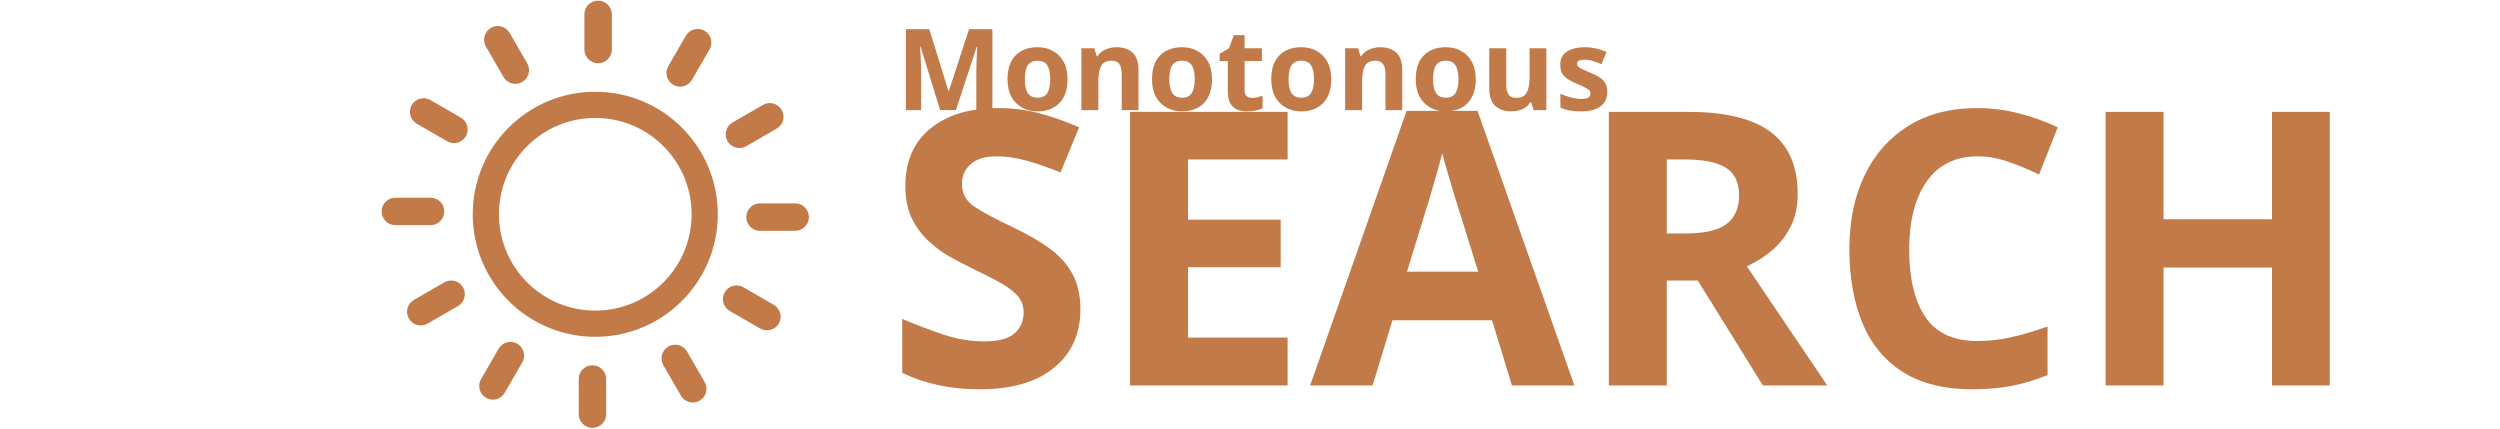
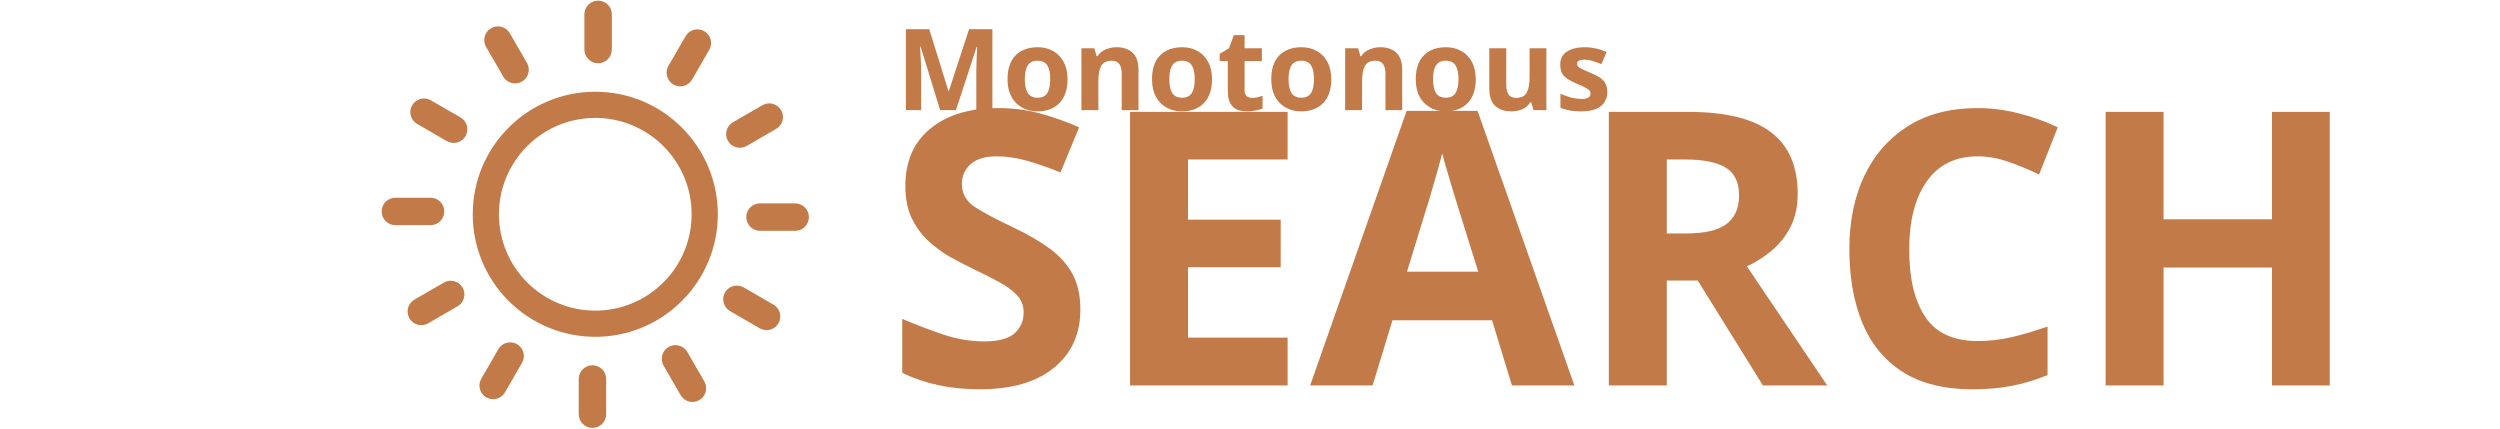
- <svg xmlns="http://www.w3.org/2000/svg" width="853.677" height="146.304" viewBox="0 0 225.869 38.71" version="1.1" id="svg1">
-   <defs id="defs1" />
-   <path d="M 43.901,4.21 C 43.558,3.619 43.761,2.862 44.351,2.519 44.941,2.177 45.699,2.378 46.042,2.969 l 1.589,2.75 c 0.343,0.59 0.14,1.348 -0.45,1.69 -0.59,0.343 -1.348,0.142 -1.69,-0.45 z m 9.88,4.079 c 3.058,0 5.824,1.238 7.828,3.243 2.002,2.004 3.243,4.772 3.243,7.828 0,3.058 -1.238,5.824 -3.243,7.828 -2.004,2.004 -4.77,3.243 -7.828,3.243 -3.058,0 -5.824,-1.238 -7.828,-3.243 -2.002,-2.004 -3.243,-4.77 -3.243,-7.828 0,-3.058 1.238,-5.824 3.243,-7.828 2.004,-2.002 4.772,-3.243 7.828,-3.243 z m 6.155,4.915 c -1.575,-1.575 -3.751,-2.549 -6.155,-2.549 -2.405,0 -4.581,0.975 -6.155,2.549 -1.575,1.575 -2.549,3.751 -2.549,6.155 0,2.405 0.975,4.581 2.549,6.155 1.575,1.575 3.751,2.549 6.155,2.549 2.405,0 4.581,-0.975 6.155,-2.549 1.575,-1.575 2.549,-3.751 2.549,-6.155 0,-2.405 -0.975,-4.581 -2.549,-6.155 z M 52.797,1.298 c 0,-0.685 0.555,-1.24 1.24,-1.24 0.685,0 1.24,0.555 1.24,1.24 v 3.177 c 0,0.685 -0.555,1.24 -1.24,1.24 -0.685,0 -1.24,-0.555 -1.24,-1.24 z m 9.166,1.932 c 0.339,-0.59 1.094,-0.795 1.686,-0.455 0.59,0.339 0.795,1.094 0.455,1.686 L 62.515,7.211 C 62.175,7.801 61.421,8.005 60.829,7.666 60.239,7.327 60.035,6.572 60.374,5.98 Z m 6.968,6.249 c 0.59,-0.343 1.348,-0.14 1.69,0.45 0.343,0.59 0.142,1.348 -0.45,1.69 l -2.75,1.589 c -0.59,0.343 -1.348,0.14 -1.69,-0.45 -0.343,-0.59 -0.142,-1.348 0.45,-1.69 z m 2.911,8.896 c 0.685,0 1.24,0.555 1.24,1.24 0,0.685 -0.555,1.24 -1.24,1.24 h -3.177 c -0.685,0 -1.24,-0.555 -1.24,-1.24 0,-0.685 0.555,-1.24 1.24,-1.24 z m -1.932,9.166 c 0.59,0.339 0.795,1.094 0.455,1.686 -0.339,0.59 -1.094,0.795 -1.686,0.455 l -2.75,-1.589 c -0.59,-0.339 -0.795,-1.094 -0.455,-1.686 0.339,-0.59 1.094,-0.795 1.686,-0.455 z m -6.249,6.968 c 0.343,0.59 0.14,1.348 -0.45,1.69 -0.59,0.343 -1.348,0.142 -1.69,-0.45 l -1.589,-2.75 c -0.343,-0.59 -0.14,-1.348 0.45,-1.69 0.59,-0.343 1.348,-0.142 1.69,0.45 z m -8.896,2.911 c 0,0.685 -0.555,1.24 -1.24,1.24 -0.685,0 -1.24,-0.555 -1.24,-1.24 V 34.243 c 0,-0.685 0.555,-1.24 1.24,-1.24 0.685,0 1.24,0.555 1.24,1.24 z m -9.166,-1.932 c -0.339,0.59 -1.094,0.795 -1.686,0.455 -0.59,-0.339 -0.795,-1.094 -0.455,-1.686 l 1.589,-2.75 c 0.339,-0.59 1.094,-0.795 1.686,-0.455 0.59,0.339 0.795,1.094 0.455,1.686 z m -6.968,-6.249 c -0.59,0.343 -1.348,0.14 -1.69,-0.45 -0.343,-0.59 -0.142,-1.348 0.45,-1.69 l 2.75,-1.589 c 0.59,-0.343 1.348,-0.14 1.69,0.45 0.343,0.59 0.142,1.348 -0.45,1.69 z m -2.911,-8.896 c -0.685,0 -1.24,-0.555 -1.24,-1.24 0,-0.685 0.555,-1.24 1.24,-1.24 h 3.177 c 0.685,0 1.24,0.555 1.24,1.24 0,0.685 -0.555,1.24 -1.24,1.24 z m 1.932,-9.166 C 37.062,10.838 36.858,10.083 37.197,9.492 37.536,8.901 38.291,8.697 38.883,9.036 l 2.75,1.589 c 0.59,0.339 0.795,1.094 0.455,1.686 -0.339,0.59 -1.094,0.795 -1.686,0.455 z" id="path1" style="fill:#c27a48;fill-opacity:1;stroke-width:0.161" />
-   <text xml:space="preserve" style="font-style:normal;font-variant:normal;font-weight:bold;font-stretch:normal;font-size:10.23px;font-family:Carlito;-inkscape-font-specification:'Carlito Bold';fill:#c27a48;stroke-width:0.853" x="80.926" y="9.954" id="text1">
-     <tspan style="font-style:normal;font-variant:normal;font-weight:bold;font-stretch:normal;font-family:Carlito;-inkscape-font-specification:'Carlito Bold';stroke-width:0.853" x="80.926" y="9.954" id="tspan2">Monotonous</tspan>
+ <svg width="853.677" height="146.304" viewBox="0 0 225.869 38.71">
+   <path d="M43.9 4.21a1.238 1.238 0 0 1 2.142-1.24l1.589 2.75a1.238 1.238 0 0 1-2.141 1.24zm9.881 4.078c3.058 0 5.824 1.239 7.828 3.243a11.043 11.043 0 0 1 3.243 7.828c0 3.058-1.239 5.824-3.243 7.828a11.033 11.033 0 0 1-7.828 3.243 11.033 11.033 0 0 1-7.828-3.243 11.04 11.04 0 0 1-3.242-7.828c0-3.058 1.238-5.824 3.242-7.828a11.043 11.043 0 0 1 7.828-3.243zm6.156 4.916a8.678 8.678 0 0 0-6.156-2.55c-2.404 0-4.58.975-6.155 2.55a8.678 8.678 0 0 0-2.55 6.155c0 2.405.975 4.58 2.55 6.155a8.678 8.678 0 0 0 6.155 2.55c2.405 0 4.58-.975 6.156-2.55a8.678 8.678 0 0 0 2.549-6.155c0-2.405-.975-4.58-2.55-6.155zm-7.14-11.906a1.24 1.24 0 1 1 2.48 0v3.177a1.24 1.24 0 1 1-2.48 0zm9.166 1.932a1.235 1.235 0 0 1 2.14 1.23l-1.588 2.75a1.235 1.235 0 0 1-2.141-1.23Zm6.968 6.249a1.238 1.238 0 0 1 1.24 2.14l-2.75 1.59a1.238 1.238 0 0 1-1.24-2.141zm2.91 8.896a1.24 1.24 0 1 1 0 2.48h-3.176a1.24 1.24 0 1 1 0-2.48zm-1.93 9.166a1.235 1.235 0 0 1-1.231 2.14l-2.75-1.588a1.235 1.235 0 0 1 1.23-2.141zm-6.25 6.967a1.238 1.238 0 0 1-2.14 1.24l-1.59-2.75a1.238 1.238 0 0 1 2.141-1.24zm-8.895 2.912a1.24 1.24 0 1 1-2.48 0v-3.177a1.24 1.24 0 1 1 2.48 0zm-9.167-1.932a1.235 1.235 0 0 1-2.14-1.23l1.589-2.75a1.235 1.235 0 0 1 2.14 1.23zm-6.967-6.249a1.238 1.238 0 0 1-1.24-2.14l2.75-1.59a1.238 1.238 0 0 1 1.24 2.141zm-2.911-8.896a1.24 1.24 0 1 1 0-2.48h3.176a1.24 1.24 0 1 1 0 2.48zm1.931-9.166a1.235 1.235 0 0 1 1.23-2.14l2.751 1.588a1.235 1.235 0 0 1-1.23 2.141z" fill="#c27a48" fill-opacity="1" stroke-width=".161" />
+   <text xml:space="preserve" x="80.926" y="9.954" style="-inkscape-font-specification:&quot;Carlito Bold&quot;" font-style="normal" font-variant="normal" font-weight="700" font-stretch="normal" font-size="10.23px" font-family="Carlito" fill="#c27a48" stroke-width=".853">
+     <tspan x="80.926" y="9.954" style="-inkscape-font-specification:&quot;Carlito Bold&quot;" font-style="normal" font-variant="normal" font-weight="700" font-stretch="normal" font-family="Carlito" stroke-width=".853">Monotonous</tspan>
  </text>
-   <text xml:space="preserve" style="font-style:normal;font-variant:normal;font-weight:bold;font-stretch:normal;font-size:34.605px;font-family:Carlito;-inkscape-font-specification:'Carlito Bold';fill:#c27a48;stroke-width:0.766" x="79.92" y="34.829" id="text1-1">
-     <tspan style="font-style:normal;font-variant:normal;font-weight:bold;font-stretch:normal;font-size:34.605px;font-family:Carlito;-inkscape-font-specification:'Carlito Bold';stroke-width:0.766" x="79.92" y="34.829" id="tspan2-5">SEARCH</tspan>
+   <text xml:space="preserve" x="79.92" y="34.829" style="-inkscape-font-specification:&quot;Carlito Bold&quot;" font-style="normal" font-variant="normal" font-weight="700" font-stretch="normal" font-size="34.605px" font-family="Carlito" fill="#c27a48" stroke-width=".766">
+     <tspan x="79.92" y="34.829" style="-inkscape-font-specification:&quot;Carlito Bold&quot;" font-style="normal" font-variant="normal" font-weight="700" font-stretch="normal" font-size="34.605px" font-family="Carlito" stroke-width=".766">SEARCH</tspan>
  </text>
</svg>
